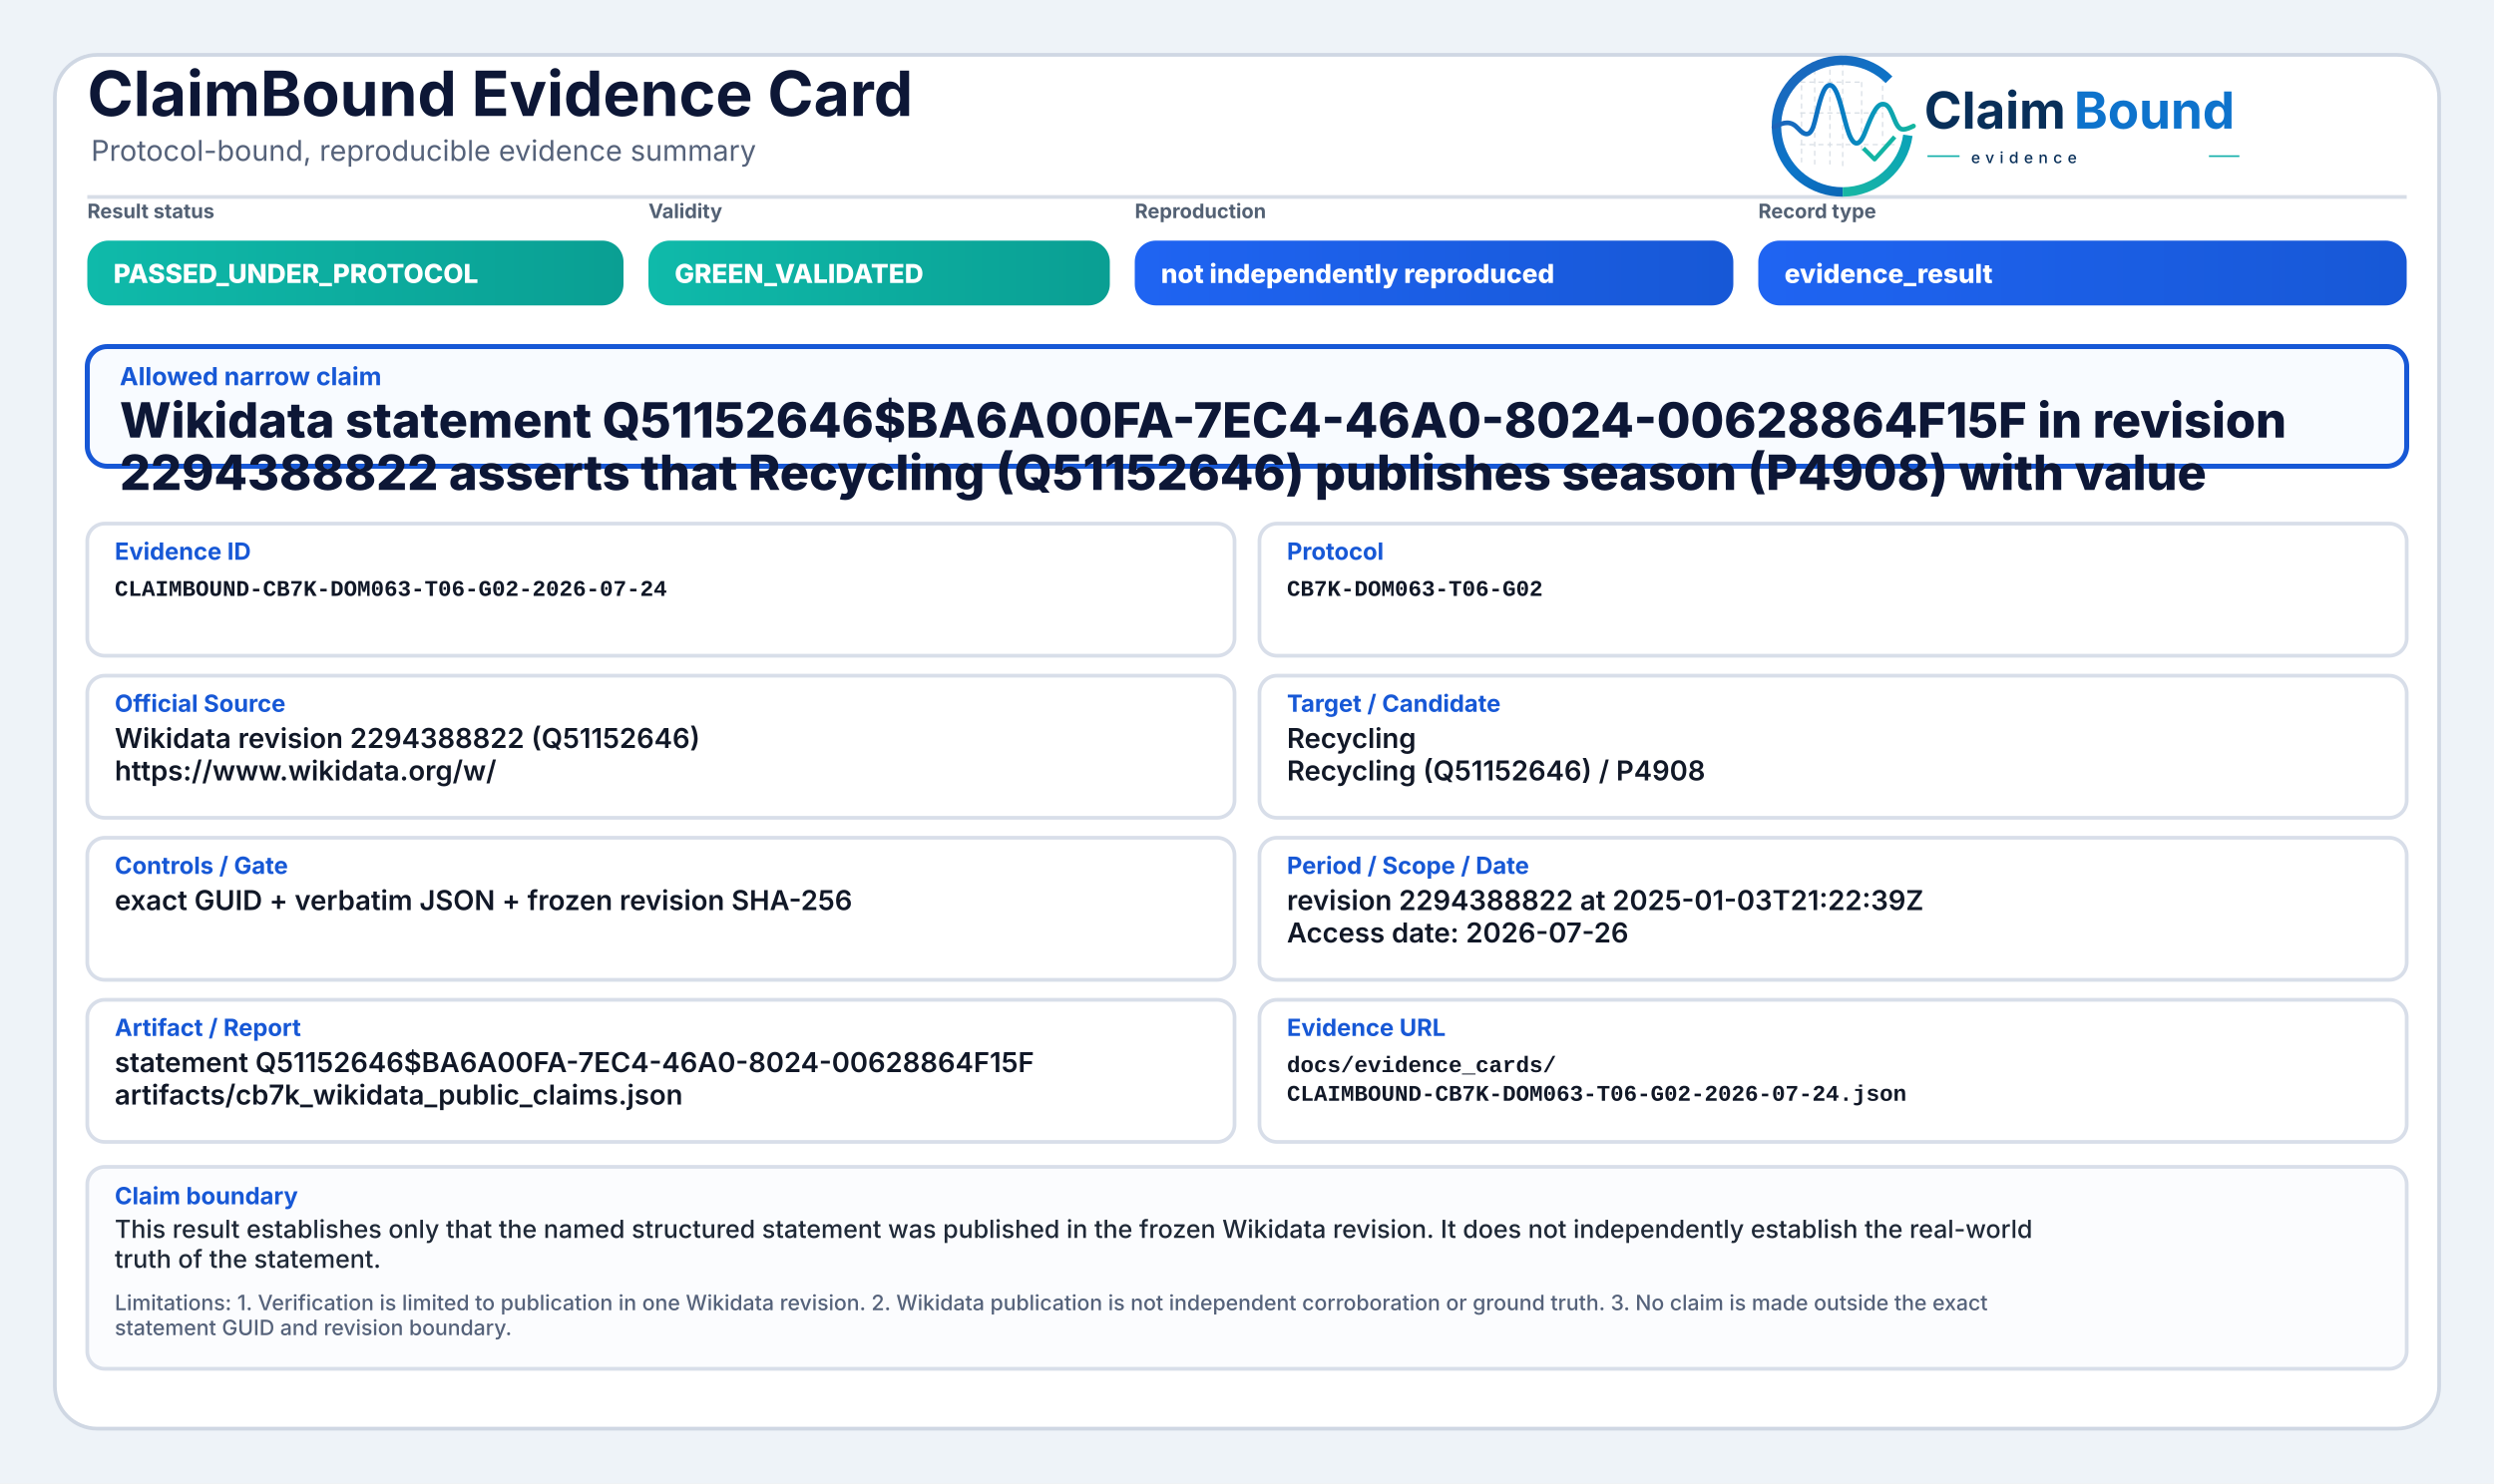
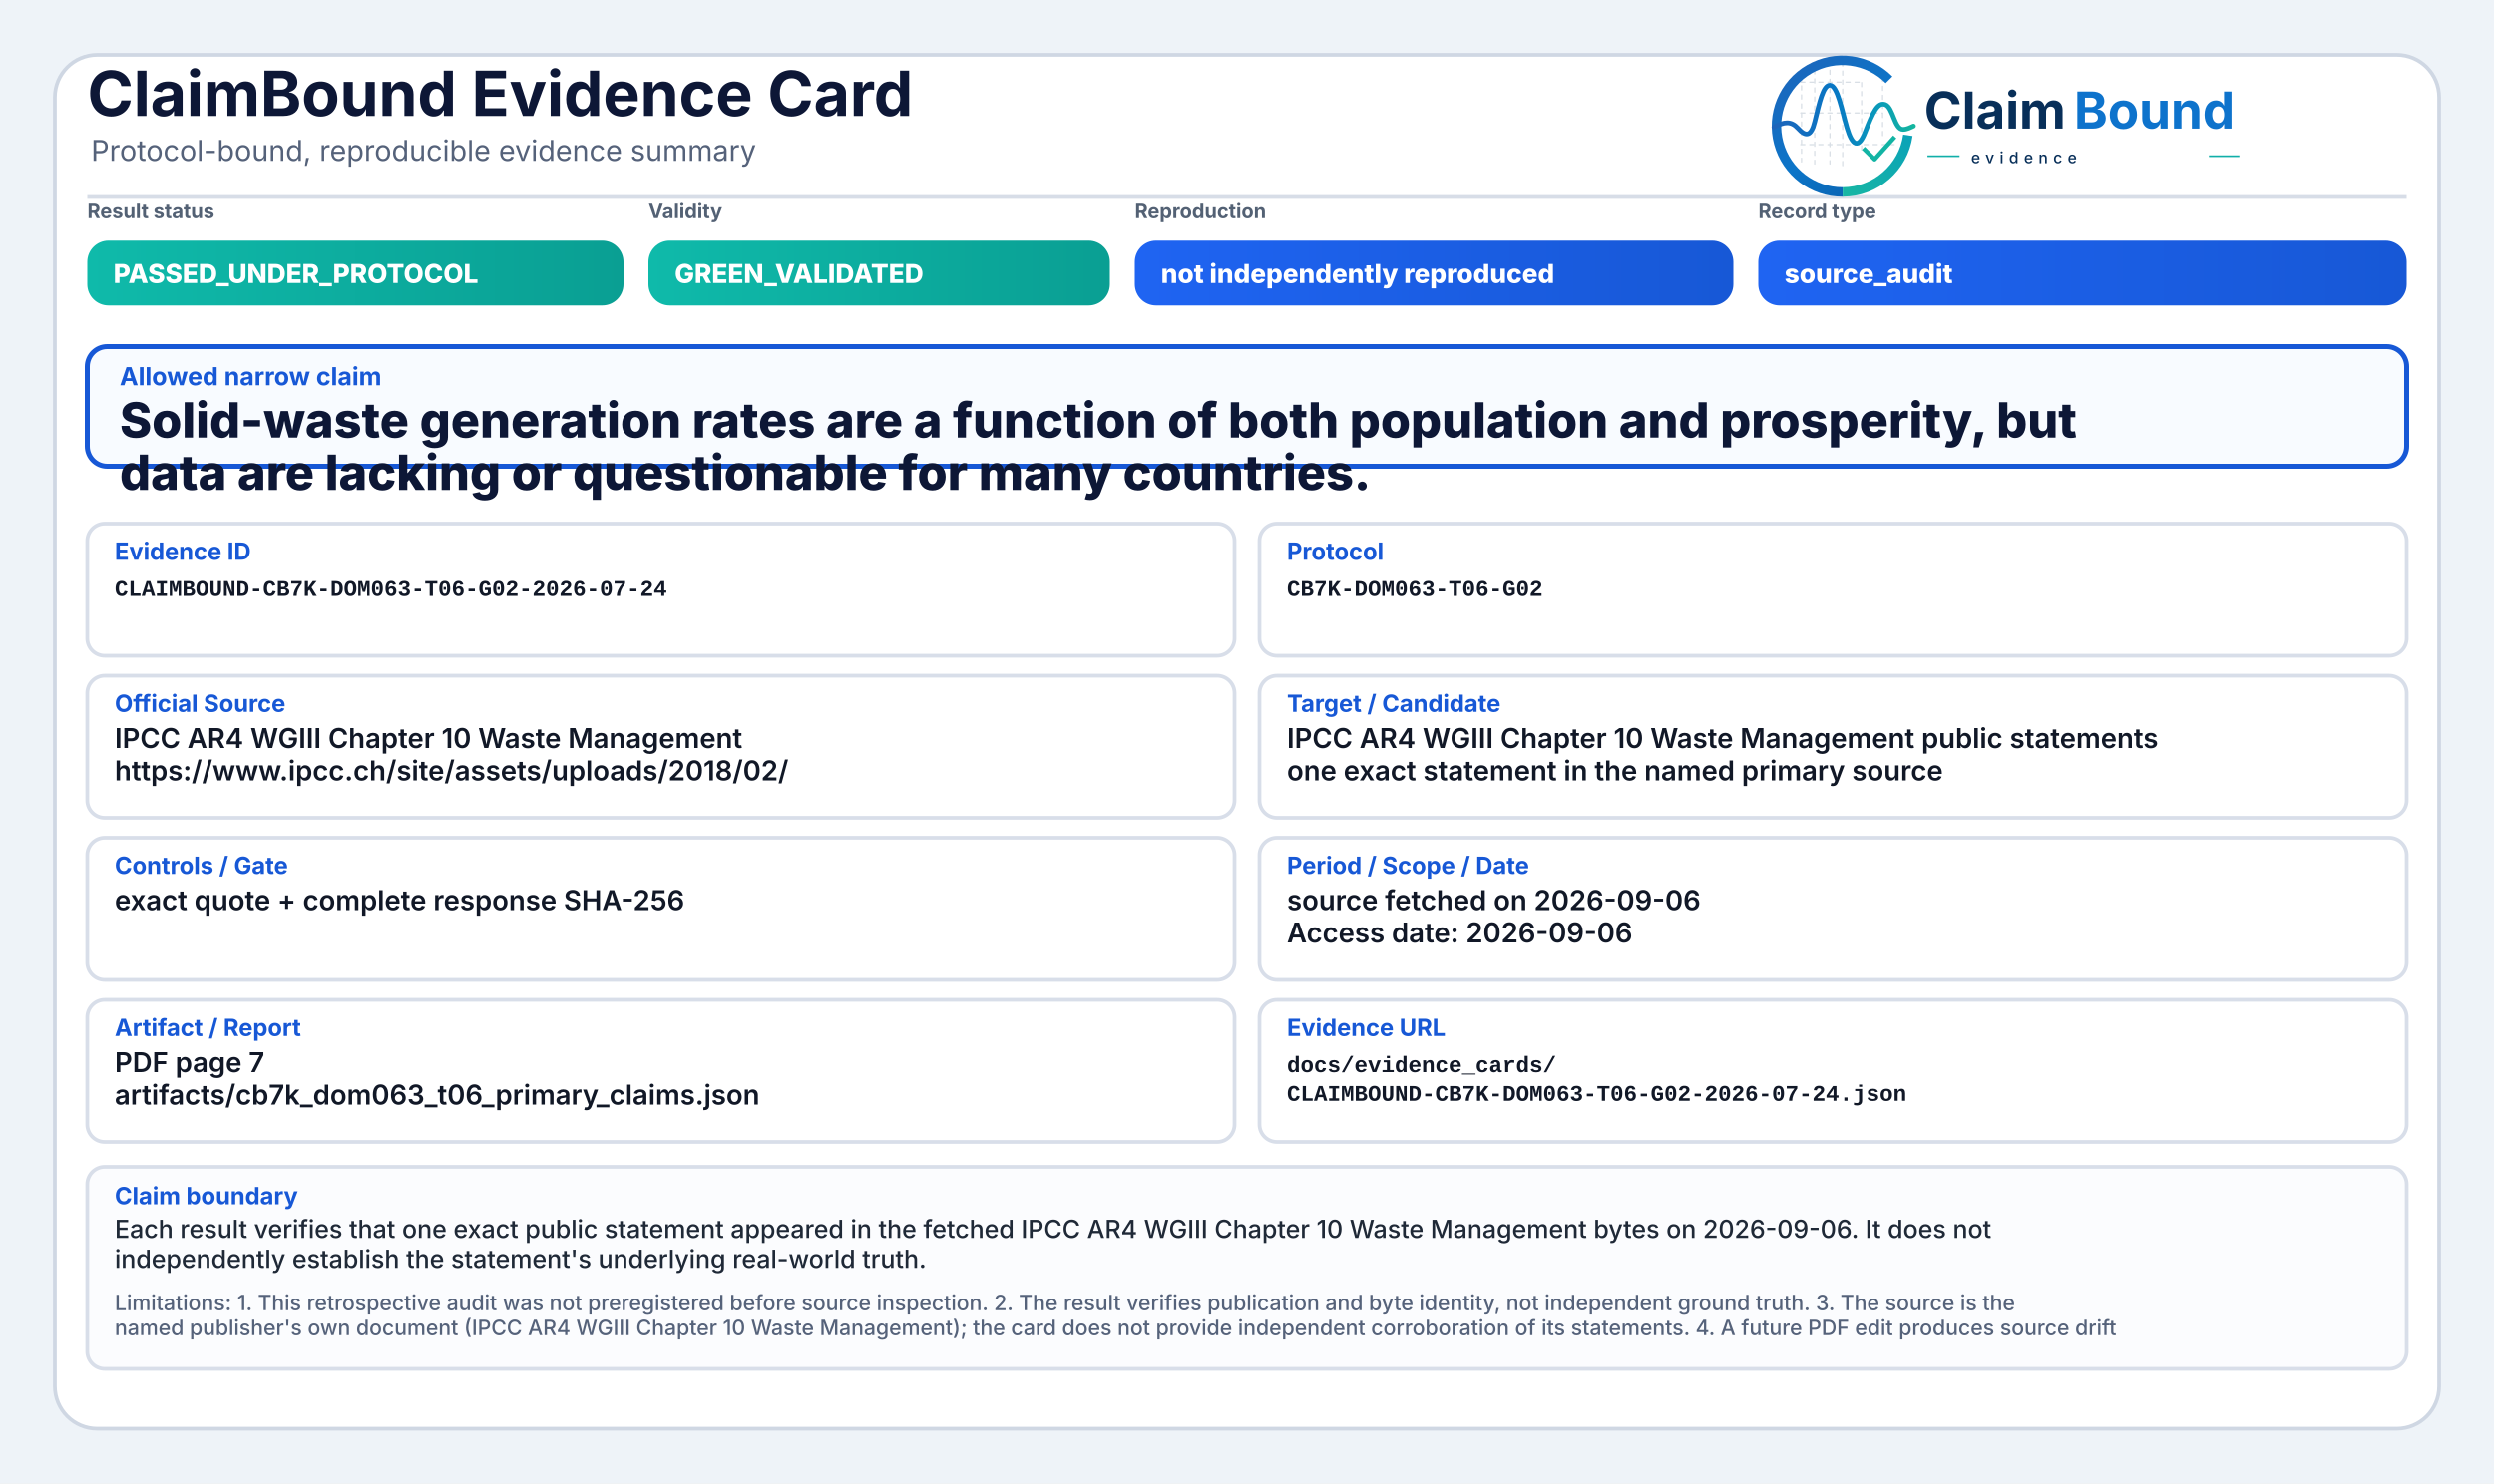
<svg xmlns="http://www.w3.org/2000/svg" width="2000" height="1190" viewBox="0 0 2000 1190" role="img" aria-label="ClaimBound Evidence Card">
  <defs>
    <linearGradient id="greenGrad" x1="0" y1="0" x2="1" y2="0">
      <stop offset="0%" stop-color="#0fbaaa" />
      <stop offset="100%" stop-color="#0a9f93" />
    </linearGradient>
    <linearGradient id="yellowGrad" x1="0" y1="0" x2="1" y2="0">
      <stop offset="0%" stop-color="#fbbf24" />
      <stop offset="100%" stop-color="#d97706" />
    </linearGradient>
    <linearGradient id="amberGrad" x1="0" y1="0" x2="1" y2="0">
      <stop offset="0%" stop-color="#f97316" />
      <stop offset="100%" stop-color="#c2410c" />
    </linearGradient>
    <linearGradient id="redGrad" x1="0" y1="0" x2="1" y2="0">
      <stop offset="0%" stop-color="#ef4444" />
      <stop offset="100%" stop-color="#b91c1c" />
    </linearGradient>
    <linearGradient id="grayGrad" x1="0" y1="0" x2="1" y2="0">
      <stop offset="0%" stop-color="#64748b" />
      <stop offset="100%" stop-color="#475569" />
    </linearGradient>
    <linearGradient id="blueGrad" x1="0" y1="0" x2="1" y2="0">
      <stop offset="0%" stop-color="#1f64f2" />
      <stop offset="100%" stop-color="#1758d6" />
    </linearGradient>
    <linearGradient id="logoRingBlue" x1="73" y1="453" x2="348" y2="793" gradientUnits="userSpaceOnUse">
      <stop offset="0" stop-color="#1E64BA" />
      <stop offset="0.55" stop-color="#0C75C8" />
      <stop offset="1" stop-color="#0A5FAB" />
    </linearGradient>
    <linearGradient id="logoRingTeal" x1="221" y1="792" x2="403" y2="594" gradientUnits="userSpaceOnUse">
      <stop offset="0" stop-color="#18B7A3" />
      <stop offset="1" stop-color="#089EBC" />
    </linearGradient>
    <linearGradient id="logoSignalGradient" x1="61" y1="628" x2="404" y2="628" gradientUnits="userSpaceOnUse">
      <stop offset="0" stop-color="#1E64BA" />
      <stop offset="0.43" stop-color="#0877C4" />
      <stop offset="0.72" stop-color="#0A97BB" />
      <stop offset="1" stop-color="#14B69E" />
    </linearGradient>
  </defs>
  <rect x="0" y="0" width="2000" height="1190" fill="#eef3f8" />
  <rect x="44" y="44" width="1912" height="1102" rx="34" fill="#ffffff" stroke="#cfd7e3" stroke-width="3" />
  <path d="M70 158 H1930" stroke="#d7dde7" stroke-width="3" />
  <text x="70" y="93" font-family="Inter, Segoe UI, Arial, sans-serif" font-size="50" font-weight="750" fill="#0d1736">ClaimBound Evidence Card</text>
  <text x="73" y="129" font-family="Inter, Segoe UI, Arial, sans-serif" font-size="23" font-weight="400" fill="#55627a">Protocol-bound, reproducible evidence summary</text>
  <g aria-label="ClaimBound evidence logo" transform="translate(1415,52) scale(0.33) translate(-40,-478)">
    <g stroke-linecap="butt" stroke-linejoin="round">
      <g stroke="#CBD3DC" stroke-width="3.2" stroke-linecap="round" stroke-dasharray="10 12" opacity="0.72">
        <path d="M130 507V714" />
        <path d="M162 490V719" />
        <path d="M199 491V719" />
        <path d="M230 471V726" />
        <path d="M276 521V690" />
        <path d="M327 508V650" />
        <path d="M128 520H277" />
        <path d="M128 595H327" />
        <path d="M128 672H355" />
      </g>
      <path d="M342.6 514.3A160 160 0 1 0 230 787" fill="none" stroke="url(#logoRingBlue)" stroke-width="23" />
      <path d="M230 787A160 160 0 0 0 388.4 649.3" fill="none" stroke="url(#logoRingTeal)" stroke-width="23" />
      <path d="M63 629.5C87 616.4 104.3 613.6 121.2 632.2C140.7 653.8 153.4 651.6 162.1 616.2C173.8 568.5 182.5 527.5 198.9 527.5C217.5 527.5 228.4 590.6 240.3 630.8C253.4 675.4 268.6 682.8 284.6 641.5C303.5 592.9 315.2 567.6 333.7 574.7C352.6 582 355.7 635.1 376.6 634.9C386.2 634.8 394 630.4 402 626.8" fill="none" stroke="url(#logoSignalGradient)" stroke-width="11.5" stroke-linecap="round" />
      <path d="M284 684.5L307.5 707.7L353 657" fill="none" stroke="#12B4A4" stroke-width="10.5" stroke-linecap="square" />
    </g>
    <text x="428" y="633" font-family="Inter, Segoe UI, Arial, sans-serif" font-size="124" font-weight="750" fill="#082F59" text-rendering="geometricPrecision">Claim</text>
    <text x="792" y="633" font-family="Inter, Segoe UI, Arial, sans-serif" font-size="124" font-weight="750" fill="#0E73CC" text-rendering="geometricPrecision">Bound</text>
    <line x1="436" y1="700" x2="514" y2="700" stroke="#11AFA9" stroke-width="4" />
    <text x="542" y="717" font-family="Inter, Segoe UI, Arial, sans-serif" font-size="38" font-weight="500" letter-spacing="13" fill="#082F59">evidence</text>
    <line x1="1120" y1="700" x2="1194" y2="700" stroke="#11AFA9" stroke-width="4" />
  </g>
  <text x="70" y="175" font-family="Inter, Segoe UI, Arial, sans-serif" font-size="16" font-weight="650" fill="#536174">Result status</text>
  <rect x="70" y="193" width="430" height="52" rx="17" fill="url(#greenGrad)" />
  <text x="91" y="227" font-family="Inter, Segoe UI, Arial, sans-serif" font-size="21" font-weight="800" fill="#ffffff">PASSED_UNDER_PROTOCOL</text>
  <text x="520" y="175" font-family="Inter, Segoe UI, Arial, sans-serif" font-size="16" font-weight="650" fill="#536174">Validity</text>
  <rect x="520" y="193" width="370" height="52" rx="17" fill="url(#greenGrad)" />
  <text x="541" y="227" font-family="Inter, Segoe UI, Arial, sans-serif" font-size="21" font-weight="800" fill="#ffffff">GREEN_VALIDATED</text>
  <text x="910" y="175" font-family="Inter, Segoe UI, Arial, sans-serif" font-size="16" font-weight="650" fill="#536174">Reproduction</text>
  <rect x="910" y="193" width="480" height="52" rx="17" fill="url(#blueGrad)" />
  <text x="931" y="227" font-family="Inter, Segoe UI, Arial, sans-serif" font-size="21" font-weight="800" fill="#ffffff">not independently reproduced</text>
  <text x="1410" y="175" font-family="Inter, Segoe UI, Arial, sans-serif" font-size="16" font-weight="650" fill="#536174">Record type</text>
  <rect x="1410" y="193" width="520" height="52" rx="17" fill="url(#blueGrad)" />
-   <text x="1431" y="227" font-family="Inter, Segoe UI, Arial, sans-serif" font-size="21" font-weight="800" fill="#ffffff">evidence_result</text>
+   <text x="1431" y="227" font-family="Inter, Segoe UI, Arial, sans-serif" font-size="21" font-weight="800" fill="#ffffff">source_audit</text>
  <rect x="70" y="278" width="1860" height="96" rx="16" fill="#f8fbff" stroke="#1758d6" stroke-width="4" />
  <text x="96" y="309" font-family="Inter, Segoe UI, Arial, sans-serif" font-size="20" font-weight="750" fill="#1758d6">Allowed narrow claim</text>
-   <text x="96" y="351" font-family="Inter, Segoe UI, Arial, sans-serif" font-size="39" font-weight="800" fill="#0d1736">Wikidata statement Q51152646$BA6A00FA-7EC4-46A0-8024-00628864F15F in revision</text>
-   <text x="96" y="393" font-family="Inter, Segoe UI, Arial, sans-serif" font-size="39" font-weight="800" fill="#0d1736">2294388822 asserts that Recycling (Q51152646) publishes season (P4908) with value</text>
+   <text x="96" y="351" font-family="Inter, Segoe UI, Arial, sans-serif" font-size="39" font-weight="800" fill="#0d1736">Solid-waste generation rates are a function of both population and prosperity, but</text>
+   <text x="96" y="393" font-family="Inter, Segoe UI, Arial, sans-serif" font-size="39" font-weight="800" fill="#0d1736">data are lacking or questionable for many countries.</text>
  <rect x="70" y="420" width="920" height="106" rx="14" fill="#ffffff" stroke="#d8dee9" stroke-width="3" />
  <text x="92" y="449" font-family="Inter, Segoe UI, Arial, sans-serif" font-size="19" font-weight="750" fill="#1758d6">Evidence ID</text>
  <text x="92" y="478" font-family="SFMono-Regular, Consolas, Liberation Mono, monospace" font-size="18" font-weight="600" fill="#111827">CLAIMBOUND-CB7K-DOM063-T06-G02-2026-07-24</text>
  <rect x="1010" y="420" width="920" height="106" rx="14" fill="#ffffff" stroke="#d8dee9" stroke-width="3" />
  <text x="1032" y="449" font-family="Inter, Segoe UI, Arial, sans-serif" font-size="19" font-weight="750" fill="#1758d6">Protocol</text>
  <text x="1032" y="478" font-family="SFMono-Regular, Consolas, Liberation Mono, monospace" font-size="18" font-weight="600" fill="#111827">CB7K-DOM063-T06-G02</text>
  <rect x="70" y="542" width="920" height="114" rx="14" fill="#ffffff" stroke="#d8dee9" stroke-width="3" />
  <text x="92" y="571" font-family="Inter, Segoe UI, Arial, sans-serif" font-size="19" font-weight="750" fill="#1758d6">Official Source</text>
-   <text x="92" y="600" font-family="Inter, Segoe UI, Arial, sans-serif" font-size="22" font-weight="600" fill="#111827">Wikidata revision 2294388822 (Q51152646)</text>
-   <text x="92" y="626" font-family="Inter, Segoe UI, Arial, sans-serif" font-size="22" font-weight="600" fill="#111827">https://www.wikidata.org/w/</text>
+   <text x="92" y="600" font-family="Inter, Segoe UI, Arial, sans-serif" font-size="22" font-weight="600" fill="#111827">IPCC AR4 WGIII Chapter 10 Waste Management</text>
+   <text x="92" y="626" font-family="Inter, Segoe UI, Arial, sans-serif" font-size="22" font-weight="600" fill="#111827">https://www.ipcc.ch/site/assets/uploads/2018/02/</text>
  <rect x="1010" y="542" width="920" height="114" rx="14" fill="#ffffff" stroke="#d8dee9" stroke-width="3" />
  <text x="1032" y="571" font-family="Inter, Segoe UI, Arial, sans-serif" font-size="19" font-weight="750" fill="#1758d6">Target / Candidate</text>
-   <text x="1032" y="600" font-family="Inter, Segoe UI, Arial, sans-serif" font-size="22" font-weight="600" fill="#111827">Recycling</text>
-   <text x="1032" y="626" font-family="Inter, Segoe UI, Arial, sans-serif" font-size="22" font-weight="600" fill="#111827">Recycling (Q51152646) / P4908</text>
+   <text x="1032" y="600" font-family="Inter, Segoe UI, Arial, sans-serif" font-size="22" font-weight="600" fill="#111827">IPCC AR4 WGIII Chapter 10 Waste Management public statements</text>
+   <text x="1032" y="626" font-family="Inter, Segoe UI, Arial, sans-serif" font-size="22" font-weight="600" fill="#111827">one exact statement in the named primary source</text>
  <rect x="70" y="672" width="920" height="114" rx="14" fill="#ffffff" stroke="#d8dee9" stroke-width="3" />
  <text x="92" y="701" font-family="Inter, Segoe UI, Arial, sans-serif" font-size="19" font-weight="750" fill="#1758d6">Controls / Gate</text>
-   <text x="92" y="730" font-family="Inter, Segoe UI, Arial, sans-serif" font-size="22" font-weight="600" fill="#111827">exact GUID + verbatim JSON + frozen revision SHA-256</text>
+   <text x="92" y="730" font-family="Inter, Segoe UI, Arial, sans-serif" font-size="22" font-weight="600" fill="#111827">exact quote + complete response SHA-256</text>
  <rect x="1010" y="672" width="920" height="114" rx="14" fill="#ffffff" stroke="#d8dee9" stroke-width="3" />
  <text x="1032" y="701" font-family="Inter, Segoe UI, Arial, sans-serif" font-size="19" font-weight="750" fill="#1758d6">Period / Scope / Date</text>
-   <text x="1032" y="730" font-family="Inter, Segoe UI, Arial, sans-serif" font-size="22" font-weight="600" fill="#111827">revision 2294388822 at 2025-01-03T21:22:39Z</text>
-   <text x="1032" y="756" font-family="Inter, Segoe UI, Arial, sans-serif" font-size="22" font-weight="600" fill="#111827">Access date: 2026-07-26</text>
+   <text x="1032" y="730" font-family="Inter, Segoe UI, Arial, sans-serif" font-size="22" font-weight="600" fill="#111827">source fetched on 2026-09-06</text>
+   <text x="1032" y="756" font-family="Inter, Segoe UI, Arial, sans-serif" font-size="22" font-weight="600" fill="#111827">Access date: 2026-09-06</text>
  <rect x="70" y="802" width="920" height="114" rx="14" fill="#ffffff" stroke="#d8dee9" stroke-width="3" />
  <text x="92" y="831" font-family="Inter, Segoe UI, Arial, sans-serif" font-size="19" font-weight="750" fill="#1758d6">Artifact / Report</text>
-   <text x="92" y="860" font-family="Inter, Segoe UI, Arial, sans-serif" font-size="22" font-weight="600" fill="#111827">statement Q51152646$BA6A00FA-7EC4-46A0-8024-00628864F15F</text>
-   <text x="92" y="886" font-family="Inter, Segoe UI, Arial, sans-serif" font-size="22" font-weight="600" fill="#111827">artifacts/cb7k_wikidata_public_claims.json</text>
+   <text x="92" y="860" font-family="Inter, Segoe UI, Arial, sans-serif" font-size="22" font-weight="600" fill="#111827">PDF page 7</text>
+   <text x="92" y="886" font-family="Inter, Segoe UI, Arial, sans-serif" font-size="22" font-weight="600" fill="#111827">artifacts/cb7k_dom063_t06_primary_claims.json</text>
  <rect x="1010" y="802" width="920" height="114" rx="14" fill="#ffffff" stroke="#d8dee9" stroke-width="3" />
  <text x="1032" y="831" font-family="Inter, Segoe UI, Arial, sans-serif" font-size="19" font-weight="750" fill="#1758d6">Evidence URL</text>
  <text x="1032" y="860" font-family="SFMono-Regular, Consolas, Liberation Mono, monospace" font-size="18" font-weight="600" fill="#111827">docs/evidence_cards/</text>
  <text x="1032" y="883" font-family="SFMono-Regular, Consolas, Liberation Mono, monospace" font-size="18" font-weight="600" fill="#111827">CLAIMBOUND-CB7K-DOM063-T06-G02-2026-07-24.json</text>
  <rect x="70" y="936" width="1860" height="162" rx="14" fill="#fbfcfe" stroke="#d8dee9" stroke-width="3" />
  <text x="92" y="966" font-family="Inter, Segoe UI, Arial, sans-serif" font-size="19" font-weight="750" fill="#1758d6">Claim boundary</text>
-   <text x="92" y="993" font-family="Inter, Segoe UI, Arial, sans-serif" font-size="20" font-weight="500" fill="#1f2937">This result establishes only that the named structured statement was published in the frozen Wikidata revision. It does not independently establish the real-world</text>
-   <text x="92" y="1017" font-family="Inter, Segoe UI, Arial, sans-serif" font-size="20" font-weight="500" fill="#1f2937">truth of the statement.</text>
-   <text x="92" y="1051" font-family="Inter, Segoe UI, Arial, sans-serif" font-size="17" font-weight="500" fill="#55627a">Limitations: 1. Verification is limited to publication in one Wikidata revision. 2. Wikidata publication is not independent corroboration or ground truth. 3. No claim is made outside the exact</text>
-   <text x="92" y="1071" font-family="Inter, Segoe UI, Arial, sans-serif" font-size="17" font-weight="500" fill="#55627a">statement GUID and revision boundary.</text>
+   <text x="92" y="993" font-family="Inter, Segoe UI, Arial, sans-serif" font-size="20" font-weight="500" fill="#1f2937">Each result verifies that one exact public statement appeared in the fetched IPCC AR4 WGIII Chapter 10 Waste Management bytes on 2026-09-06. It does not</text>
+   <text x="92" y="1017" font-family="Inter, Segoe UI, Arial, sans-serif" font-size="20" font-weight="500" fill="#1f2937">independently establish the statement's underlying real-world truth.</text>
+   <text x="92" y="1051" font-family="Inter, Segoe UI, Arial, sans-serif" font-size="17" font-weight="500" fill="#55627a">Limitations: 1. This retrospective audit was not preregistered before source inspection. 2. The result verifies publication and byte identity, not independent ground truth. 3. The source is the</text>
+   <text x="92" y="1071" font-family="Inter, Segoe UI, Arial, sans-serif" font-size="17" font-weight="500" fill="#55627a">named publisher's own document (IPCC AR4 WGIII Chapter 10 Waste Management); the card does not provide independent corroboration of its statements. 4. A future PDF edit produces source drift</text>
</svg>
